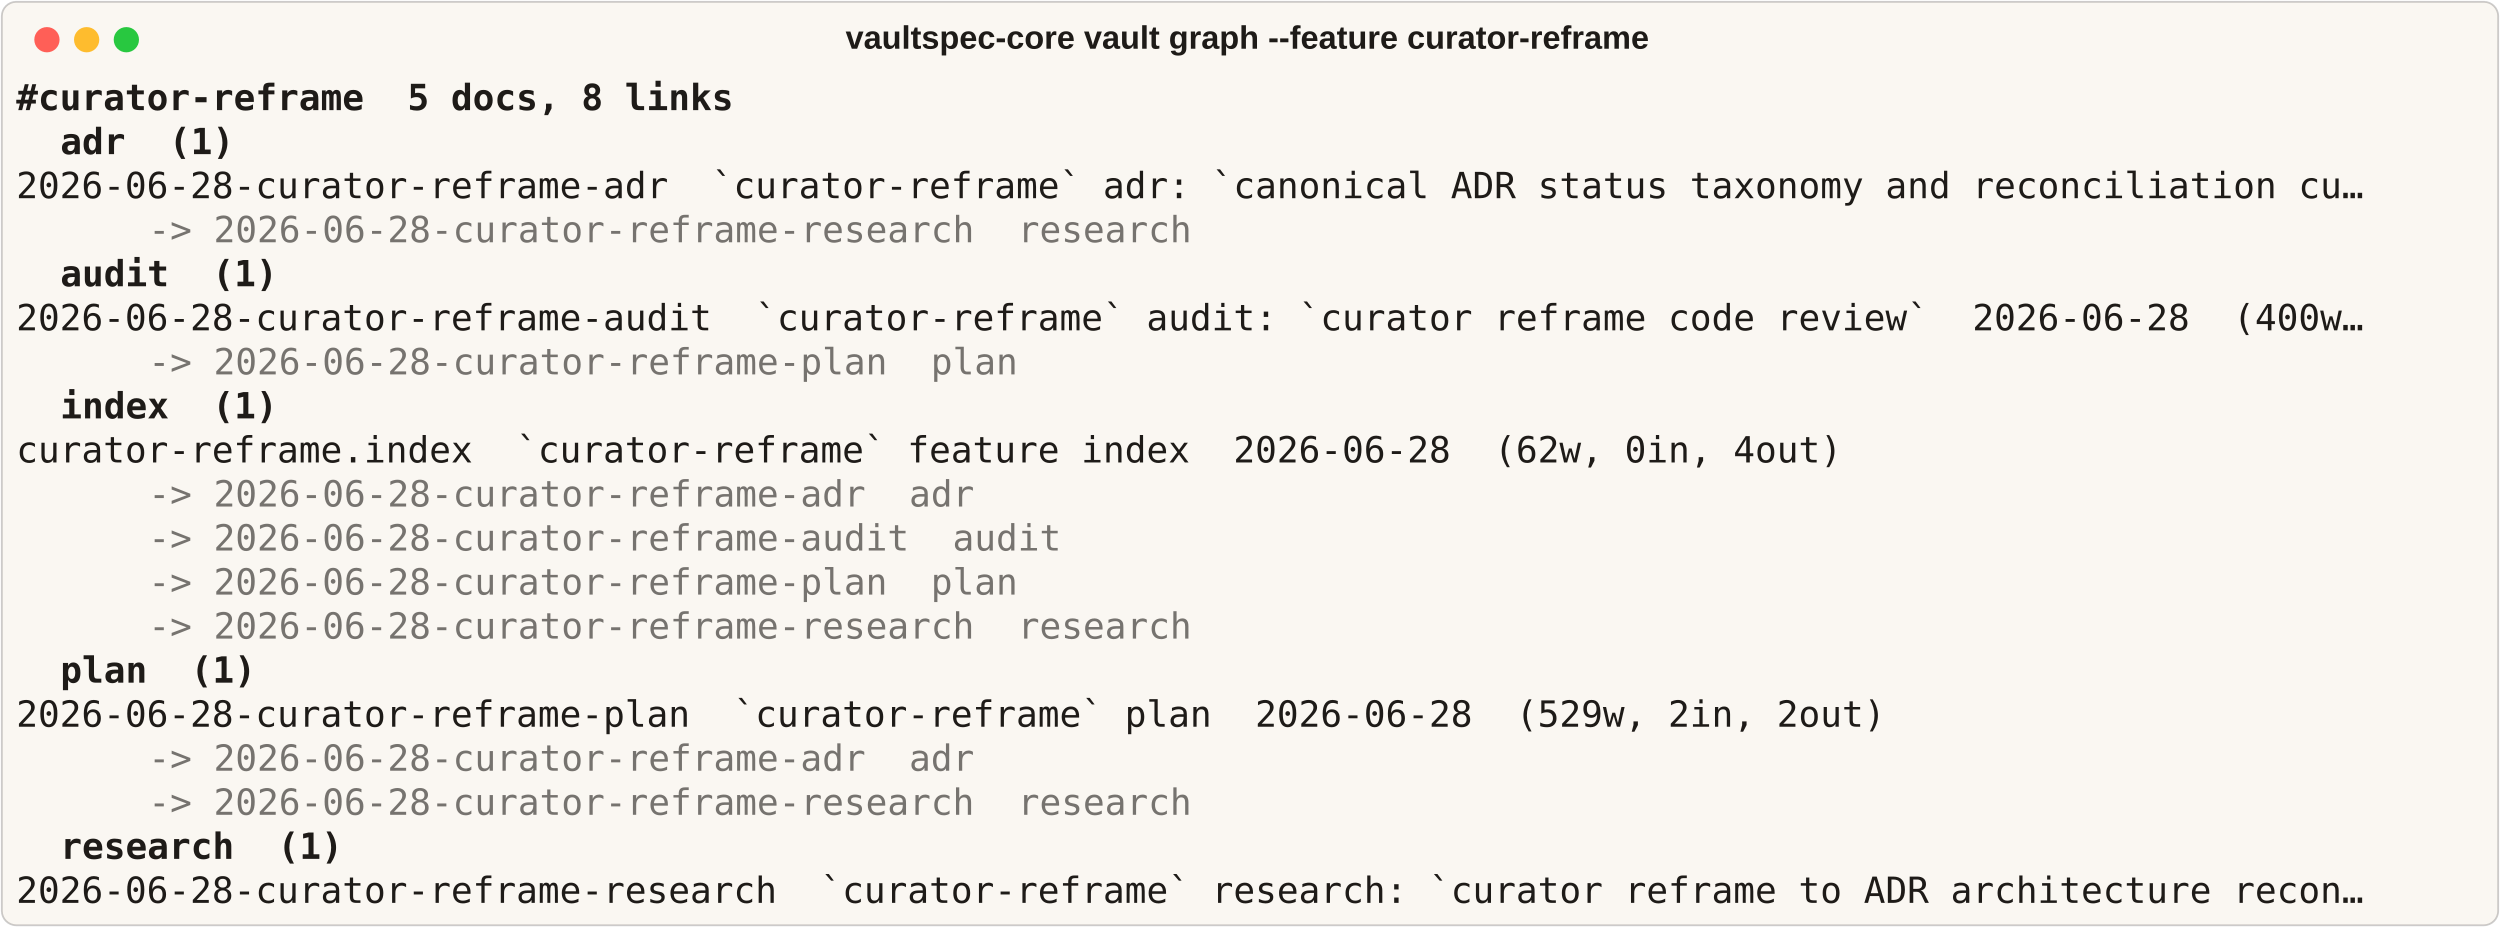
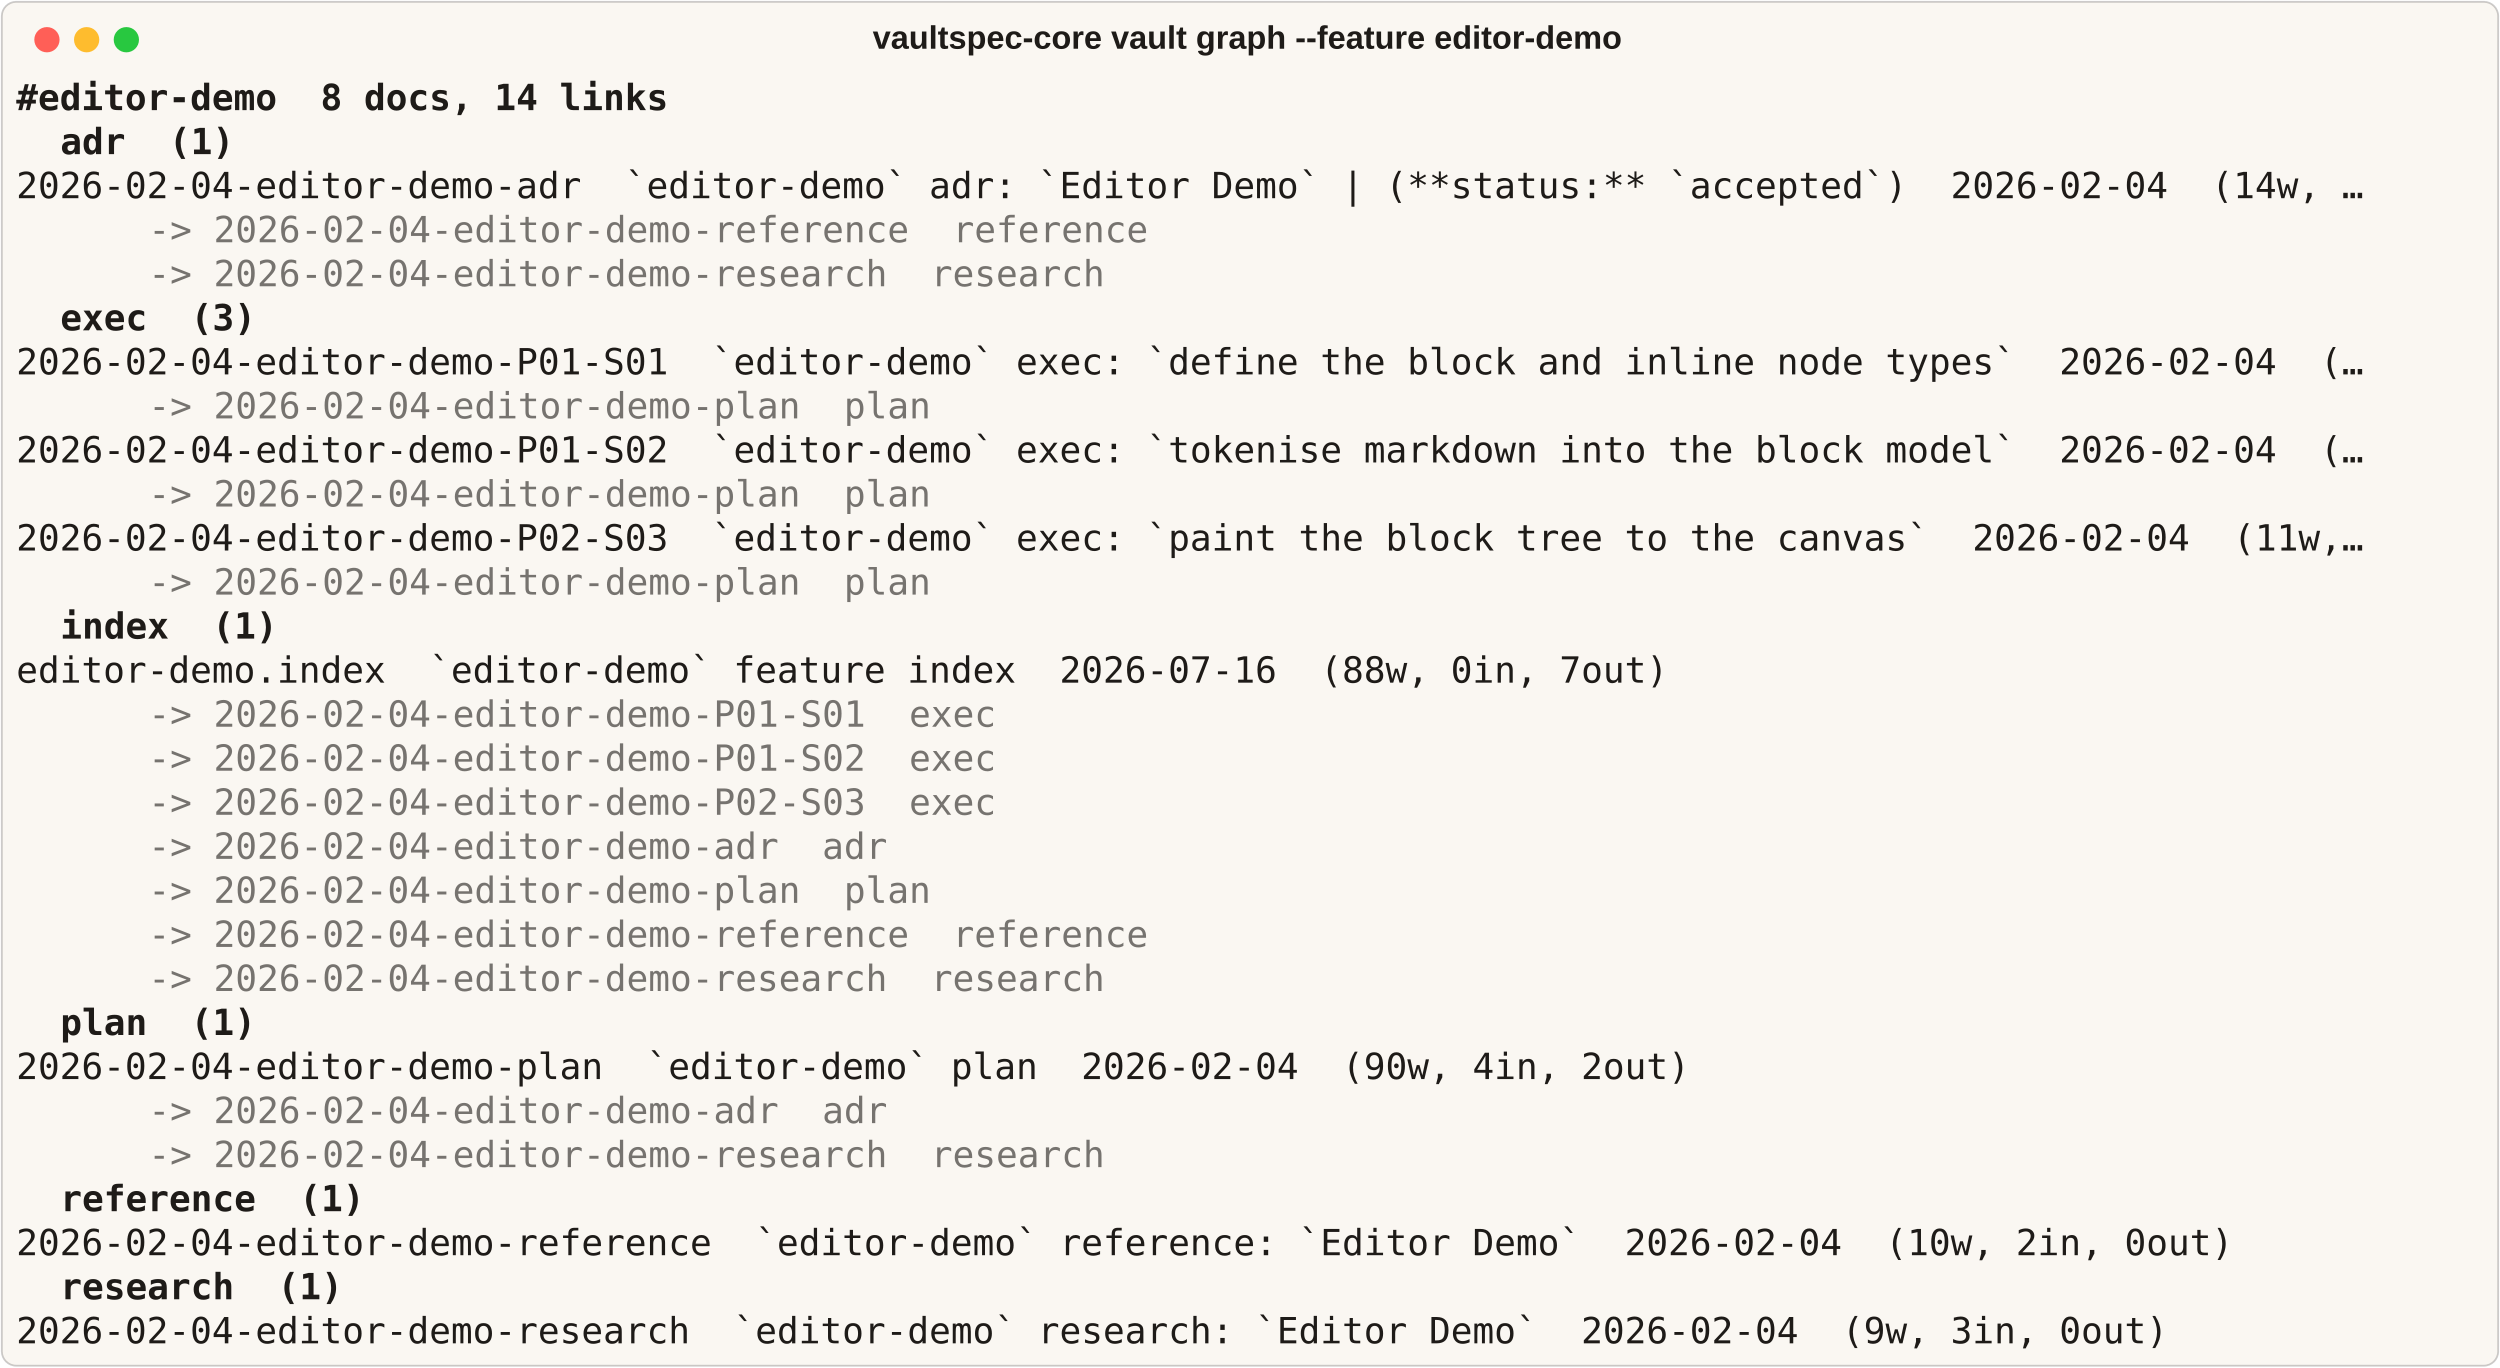
- <svg xmlns="http://www.w3.org/2000/svg" class="rich-terminal" viewBox="0 0 1385 513.6">
+ <svg xmlns="http://www.w3.org/2000/svg" class="rich-terminal" viewBox="0 0 1385 757.6">
  <style>

    @font-face {
        font-family: "Fira Code";
        src: local("FiraCode-Regular"),
                url("https://cdnjs.cloudflare.com/ajax/libs/firacode/6.2.0/woff2/FiraCode-Regular.woff2") format("woff2"),
                url("https://cdnjs.cloudflare.com/ajax/libs/firacode/6.2.0/woff/FiraCode-Regular.woff") format("woff");
        font-style: normal;
        font-weight: 400;
    }
    @font-face {
        font-family: "Fira Code";
        src: local("FiraCode-Bold"),
                url("https://cdnjs.cloudflare.com/ajax/libs/firacode/6.2.0/woff2/FiraCode-Bold.woff2") format("woff2"),
                url("https://cdnjs.cloudflare.com/ajax/libs/firacode/6.2.0/woff/FiraCode-Bold.woff") format("woff");
        font-style: bold;
        font-weight: 700;
    }

-     .terminal-885162758-matrix {
+     .terminal-3908415612-matrix {
        font-family: Fira Code, monospace;
        font-size: 20px;
        line-height: 24.4px;
        font-variant-east-asian: full-width;
    }

-     .terminal-885162758-title {
+     .terminal-3908415612-title {
        font-size: 18px;
        font-weight: bold;
        font-family: arial;
    }

-     .terminal-885162758-r1 { fill: #1e1b18;font-weight: bold }
- .terminal-885162758-r2 { fill: #1e1b18 }
- .terminal-885162758-r3 { fill: #76736f }
+     .terminal-3908415612-r1 { fill: #1e1b18;font-weight: bold }
+ .terminal-3908415612-r2 { fill: #1e1b18 }
+ .terminal-3908415612-r3 { fill: #76736f }
    </style>
  <defs>
-     <clipPath id="terminal-885162758-clip-terminal">
-       <rect x="0" y="0" width="1365.4" height="462.6" />
-     </clipPath>
-     <clipPath id="terminal-885162758-line-0">
+     <clipPath id="terminal-3908415612-clip-terminal">
+       <rect x="0" y="0" width="1365.4" height="706.6" />
+     </clipPath>
+     <clipPath id="terminal-3908415612-line-0">
      <rect x="0" y="1.5" width="1366.4" height="24.65" />
    </clipPath>
-     <clipPath id="terminal-885162758-line-1">
+     <clipPath id="terminal-3908415612-line-1">
      <rect x="0" y="25.9" width="1366.4" height="24.65" />
    </clipPath>
-     <clipPath id="terminal-885162758-line-2">
+     <clipPath id="terminal-3908415612-line-2">
      <rect x="0" y="50.3" width="1366.4" height="24.65" />
    </clipPath>
-     <clipPath id="terminal-885162758-line-3">
+     <clipPath id="terminal-3908415612-line-3">
      <rect x="0" y="74.7" width="1366.4" height="24.65" />
    </clipPath>
-     <clipPath id="terminal-885162758-line-4">
+     <clipPath id="terminal-3908415612-line-4">
      <rect x="0" y="99.1" width="1366.4" height="24.65" />
    </clipPath>
-     <clipPath id="terminal-885162758-line-5">
+     <clipPath id="terminal-3908415612-line-5">
      <rect x="0" y="123.5" width="1366.4" height="24.65" />
    </clipPath>
-     <clipPath id="terminal-885162758-line-6">
+     <clipPath id="terminal-3908415612-line-6">
      <rect x="0" y="147.9" width="1366.4" height="24.65" />
    </clipPath>
-     <clipPath id="terminal-885162758-line-7">
+     <clipPath id="terminal-3908415612-line-7">
      <rect x="0" y="172.3" width="1366.4" height="24.65" />
    </clipPath>
-     <clipPath id="terminal-885162758-line-8">
+     <clipPath id="terminal-3908415612-line-8">
      <rect x="0" y="196.7" width="1366.4" height="24.65" />
    </clipPath>
-     <clipPath id="terminal-885162758-line-9">
+     <clipPath id="terminal-3908415612-line-9">
      <rect x="0" y="221.1" width="1366.4" height="24.65" />
    </clipPath>
-     <clipPath id="terminal-885162758-line-10">
+     <clipPath id="terminal-3908415612-line-10">
      <rect x="0" y="245.5" width="1366.4" height="24.65" />
    </clipPath>
-     <clipPath id="terminal-885162758-line-11">
+     <clipPath id="terminal-3908415612-line-11">
      <rect x="0" y="269.9" width="1366.4" height="24.65" />
    </clipPath>
-     <clipPath id="terminal-885162758-line-12">
+     <clipPath id="terminal-3908415612-line-12">
      <rect x="0" y="294.3" width="1366.4" height="24.65" />
    </clipPath>
-     <clipPath id="terminal-885162758-line-13">
+     <clipPath id="terminal-3908415612-line-13">
      <rect x="0" y="318.7" width="1366.4" height="24.65" />
    </clipPath>
-     <clipPath id="terminal-885162758-line-14">
+     <clipPath id="terminal-3908415612-line-14">
      <rect x="0" y="343.1" width="1366.4" height="24.65" />
    </clipPath>
-     <clipPath id="terminal-885162758-line-15">
+     <clipPath id="terminal-3908415612-line-15">
      <rect x="0" y="367.5" width="1366.4" height="24.65" />
    </clipPath>
-     <clipPath id="terminal-885162758-line-16">
+     <clipPath id="terminal-3908415612-line-16">
      <rect x="0" y="391.9" width="1366.4" height="24.65" />
    </clipPath>
-     <clipPath id="terminal-885162758-line-17">
+     <clipPath id="terminal-3908415612-line-17">
      <rect x="0" y="416.3" width="1366.4" height="24.65" />
    </clipPath>
+     <clipPath id="terminal-3908415612-line-18">
+       <rect x="0" y="440.7" width="1366.4" height="24.65" />
+     </clipPath>
+     <clipPath id="terminal-3908415612-line-19">
+       <rect x="0" y="465.1" width="1366.4" height="24.65" />
+     </clipPath>
+     <clipPath id="terminal-3908415612-line-20">
+       <rect x="0" y="489.5" width="1366.4" height="24.65" />
+     </clipPath>
+     <clipPath id="terminal-3908415612-line-21">
+       <rect x="0" y="513.9" width="1366.4" height="24.65" />
+     </clipPath>
+     <clipPath id="terminal-3908415612-line-22">
+       <rect x="0" y="538.3" width="1366.4" height="24.65" />
+     </clipPath>
+     <clipPath id="terminal-3908415612-line-23">
+       <rect x="0" y="562.7" width="1366.4" height="24.65" />
+     </clipPath>
+     <clipPath id="terminal-3908415612-line-24">
+       <rect x="0" y="587.1" width="1366.4" height="24.65" />
+     </clipPath>
+     <clipPath id="terminal-3908415612-line-25">
+       <rect x="0" y="611.5" width="1366.4" height="24.65" />
+     </clipPath>
+     <clipPath id="terminal-3908415612-line-26">
+       <rect x="0" y="635.9" width="1366.4" height="24.65" />
+     </clipPath>
+     <clipPath id="terminal-3908415612-line-27">
+       <rect x="0" y="660.3" width="1366.4" height="24.65" />
+     </clipPath>
  </defs>
-   <rect fill="#faf7f2" stroke="rgba(30,27,24,0.22)" stroke-width="1" x="1" y="1" width="1383" height="511.6" rx="8" />
-   <text class="terminal-885162758-title" fill="#1e1b18" text-anchor="middle" x="691" y="27">vaultspec-core vault graph --feature curator-reframe</text>
+   <rect fill="#faf7f2" stroke="rgba(30,27,24,0.22)" stroke-width="1" x="1" y="1" width="1383" height="755.6" rx="8" />
+   <text class="terminal-3908415612-title" fill="#1e1b18" text-anchor="middle" x="691" y="27">vaultspec-core vault graph --feature editor-demo</text>
  <g transform="translate(26,22)">
    <circle cx="0" cy="0" r="7" fill="#ff5f57" />
    <circle cx="22" cy="0" r="7" fill="#febc2e" />
    <circle cx="44" cy="0" r="7" fill="#28c840" />
  </g>
-   <g transform="translate(9, 41)" clip-path="url(#terminal-885162758-clip-terminal)">
-     <g class="terminal-885162758-matrix">
-       <text class="terminal-885162758-r1" x="0" y="20" textLength="402.6" clip-path="url(#terminal-885162758-line-0)">#curator-reframe  5 docs, 8 links</text>
-       <text class="terminal-885162758-r2" x="1366.4" y="20" textLength="12.2" clip-path="url(#terminal-885162758-line-0)">
- </text>
-       <text class="terminal-885162758-r1" x="24.4" y="44.4" textLength="97.6" clip-path="url(#terminal-885162758-line-1)">adr  (1)</text>
-       <text class="terminal-885162758-r2" x="1366.4" y="44.4" textLength="12.2" clip-path="url(#terminal-885162758-line-1)">
- </text>
-       <text class="terminal-885162758-r2" x="0" y="68.8" textLength="1366.4" clip-path="url(#terminal-885162758-line-2)">    2026-06-28-curator-reframe-adr  `curator-reframe` adr: `canonical ADR status taxonomy and reconciliation cu…</text>
-       <text class="terminal-885162758-r2" x="1366.4" y="68.8" textLength="12.2" clip-path="url(#terminal-885162758-line-2)">
- </text>
-       <text class="terminal-885162758-r3" x="73.2" y="93.2" textLength="585.6" clip-path="url(#terminal-885162758-line-3)">-&gt; 2026-06-28-curator-reframe-research  research</text>
-       <text class="terminal-885162758-r2" x="1366.4" y="93.2" textLength="12.2" clip-path="url(#terminal-885162758-line-3)">
- </text>
-       <text class="terminal-885162758-r1" x="24.4" y="117.6" textLength="122" clip-path="url(#terminal-885162758-line-4)">audit  (1)</text>
-       <text class="terminal-885162758-r2" x="1366.4" y="117.6" textLength="12.2" clip-path="url(#terminal-885162758-line-4)">
- </text>
-       <text class="terminal-885162758-r2" x="0" y="142" textLength="1366.4" clip-path="url(#terminal-885162758-line-5)">    2026-06-28-curator-reframe-audit  `curator-reframe` audit: `curator reframe code review`  2026-06-28  (400w…</text>
-       <text class="terminal-885162758-r2" x="1366.4" y="142" textLength="12.2" clip-path="url(#terminal-885162758-line-5)">
- </text>
-       <text class="terminal-885162758-r3" x="73.2" y="166.4" textLength="488" clip-path="url(#terminal-885162758-line-6)">-&gt; 2026-06-28-curator-reframe-plan  plan</text>
-       <text class="terminal-885162758-r2" x="1366.4" y="166.4" textLength="12.2" clip-path="url(#terminal-885162758-line-6)">
- </text>
-       <text class="terminal-885162758-r1" x="24.4" y="190.8" textLength="122" clip-path="url(#terminal-885162758-line-7)">index  (1)</text>
-       <text class="terminal-885162758-r2" x="1366.4" y="190.8" textLength="12.2" clip-path="url(#terminal-885162758-line-7)">
- </text>
-       <text class="terminal-885162758-r2" x="0" y="215.2" textLength="1073.6" clip-path="url(#terminal-885162758-line-8)">    curator-reframe.index  `curator-reframe` feature index  2026-06-28  (62w, 0in, 4out)</text>
-       <text class="terminal-885162758-r2" x="1366.4" y="215.2" textLength="12.2" clip-path="url(#terminal-885162758-line-8)">
- </text>
-       <text class="terminal-885162758-r3" x="73.2" y="239.6" textLength="463.6" clip-path="url(#terminal-885162758-line-9)">-&gt; 2026-06-28-curator-reframe-adr  adr</text>
-       <text class="terminal-885162758-r2" x="1366.4" y="239.6" textLength="12.2" clip-path="url(#terminal-885162758-line-9)">
- </text>
-       <text class="terminal-885162758-r3" x="73.2" y="264" textLength="512.4" clip-path="url(#terminal-885162758-line-10)">-&gt; 2026-06-28-curator-reframe-audit  audit</text>
-       <text class="terminal-885162758-r2" x="1366.4" y="264" textLength="12.2" clip-path="url(#terminal-885162758-line-10)">
- </text>
-       <text class="terminal-885162758-r3" x="73.2" y="288.4" textLength="488" clip-path="url(#terminal-885162758-line-11)">-&gt; 2026-06-28-curator-reframe-plan  plan</text>
-       <text class="terminal-885162758-r2" x="1366.4" y="288.4" textLength="12.2" clip-path="url(#terminal-885162758-line-11)">
- </text>
-       <text class="terminal-885162758-r3" x="73.2" y="312.8" textLength="585.6" clip-path="url(#terminal-885162758-line-12)">-&gt; 2026-06-28-curator-reframe-research  research</text>
-       <text class="terminal-885162758-r2" x="1366.4" y="312.8" textLength="12.2" clip-path="url(#terminal-885162758-line-12)">
- </text>
-       <text class="terminal-885162758-r1" x="24.4" y="337.2" textLength="109.8" clip-path="url(#terminal-885162758-line-13)">plan  (1)</text>
-       <text class="terminal-885162758-r2" x="1366.4" y="337.2" textLength="12.2" clip-path="url(#terminal-885162758-line-13)">
- </text>
-       <text class="terminal-885162758-r2" x="0" y="361.6" textLength="1098" clip-path="url(#terminal-885162758-line-14)">    2026-06-28-curator-reframe-plan  `curator-reframe` plan  2026-06-28  (529w, 2in, 2out)</text>
-       <text class="terminal-885162758-r2" x="1366.4" y="361.6" textLength="12.2" clip-path="url(#terminal-885162758-line-14)">
- </text>
-       <text class="terminal-885162758-r3" x="73.2" y="386" textLength="463.6" clip-path="url(#terminal-885162758-line-15)">-&gt; 2026-06-28-curator-reframe-adr  adr</text>
-       <text class="terminal-885162758-r2" x="1366.4" y="386" textLength="12.2" clip-path="url(#terminal-885162758-line-15)">
- </text>
-       <text class="terminal-885162758-r3" x="73.2" y="410.4" textLength="585.6" clip-path="url(#terminal-885162758-line-16)">-&gt; 2026-06-28-curator-reframe-research  research</text>
-       <text class="terminal-885162758-r2" x="1366.4" y="410.4" textLength="12.2" clip-path="url(#terminal-885162758-line-16)">
- </text>
-       <text class="terminal-885162758-r1" x="24.4" y="434.8" textLength="158.6" clip-path="url(#terminal-885162758-line-17)">research  (1)</text>
-       <text class="terminal-885162758-r2" x="1366.4" y="434.8" textLength="12.2" clip-path="url(#terminal-885162758-line-17)">
- </text>
-       <text class="terminal-885162758-r2" x="0" y="459.2" textLength="1366.4" clip-path="url(#terminal-885162758-line-18)">    2026-06-28-curator-reframe-research  `curator-reframe` research: `curator reframe to ADR architecture recon…</text>
-       <text class="terminal-885162758-r2" x="1366.4" y="459.2" textLength="12.2" clip-path="url(#terminal-885162758-line-18)">
+   <g transform="translate(9, 41)" clip-path="url(#terminal-3908415612-clip-terminal)">
+     <g class="terminal-3908415612-matrix">
+       <text class="terminal-3908415612-r1" x="0" y="20" textLength="366" clip-path="url(#terminal-3908415612-line-0)">#editor-demo  8 docs, 14 links</text>
+       <text class="terminal-3908415612-r2" x="1366.4" y="20" textLength="12.2" clip-path="url(#terminal-3908415612-line-0)">
+ </text>
+       <text class="terminal-3908415612-r1" x="24.4" y="44.4" textLength="97.6" clip-path="url(#terminal-3908415612-line-1)">adr  (1)</text>
+       <text class="terminal-3908415612-r2" x="1366.4" y="44.4" textLength="12.2" clip-path="url(#terminal-3908415612-line-1)">
+ </text>
+       <text class="terminal-3908415612-r2" x="0" y="68.8" textLength="1366.4" clip-path="url(#terminal-3908415612-line-2)">    2026-02-04-editor-demo-adr  `editor-demo` adr: `Editor Demo` | (**status:** `accepted`)  2026-02-04  (14w, …</text>
+       <text class="terminal-3908415612-r2" x="1366.4" y="68.8" textLength="12.2" clip-path="url(#terminal-3908415612-line-2)">
+ </text>
+       <text class="terminal-3908415612-r3" x="73.2" y="93.2" textLength="561.2" clip-path="url(#terminal-3908415612-line-3)">-&gt; 2026-02-04-editor-demo-reference  reference</text>
+       <text class="terminal-3908415612-r2" x="1366.4" y="93.2" textLength="12.2" clip-path="url(#terminal-3908415612-line-3)">
+ </text>
+       <text class="terminal-3908415612-r3" x="73.2" y="117.6" textLength="536.8" clip-path="url(#terminal-3908415612-line-4)">-&gt; 2026-02-04-editor-demo-research  research</text>
+       <text class="terminal-3908415612-r2" x="1366.4" y="117.6" textLength="12.2" clip-path="url(#terminal-3908415612-line-4)">
+ </text>
+       <text class="terminal-3908415612-r1" x="24.4" y="142" textLength="109.8" clip-path="url(#terminal-3908415612-line-5)">exec  (3)</text>
+       <text class="terminal-3908415612-r2" x="1366.4" y="142" textLength="12.2" clip-path="url(#terminal-3908415612-line-5)">
+ </text>
+       <text class="terminal-3908415612-r2" x="0" y="166.4" textLength="1366.4" clip-path="url(#terminal-3908415612-line-6)">    2026-02-04-editor-demo-P01-S01  `editor-demo` exec: `define the block and inline node types`  2026-02-04  (…</text>
+       <text class="terminal-3908415612-r2" x="1366.4" y="166.4" textLength="12.2" clip-path="url(#terminal-3908415612-line-6)">
+ </text>
+       <text class="terminal-3908415612-r3" x="73.2" y="190.8" textLength="439.2" clip-path="url(#terminal-3908415612-line-7)">-&gt; 2026-02-04-editor-demo-plan  plan</text>
+       <text class="terminal-3908415612-r2" x="1366.4" y="190.8" textLength="12.2" clip-path="url(#terminal-3908415612-line-7)">
+ </text>
+       <text class="terminal-3908415612-r2" x="0" y="215.2" textLength="1366.4" clip-path="url(#terminal-3908415612-line-8)">    2026-02-04-editor-demo-P01-S02  `editor-demo` exec: `tokenise markdown into the block model`  2026-02-04  (…</text>
+       <text class="terminal-3908415612-r2" x="1366.4" y="215.2" textLength="12.2" clip-path="url(#terminal-3908415612-line-8)">
+ </text>
+       <text class="terminal-3908415612-r3" x="73.2" y="239.6" textLength="439.2" clip-path="url(#terminal-3908415612-line-9)">-&gt; 2026-02-04-editor-demo-plan  plan</text>
+       <text class="terminal-3908415612-r2" x="1366.4" y="239.6" textLength="12.2" clip-path="url(#terminal-3908415612-line-9)">
+ </text>
+       <text class="terminal-3908415612-r2" x="0" y="264" textLength="1366.4" clip-path="url(#terminal-3908415612-line-10)">    2026-02-04-editor-demo-P02-S03  `editor-demo` exec: `paint the block tree to the canvas`  2026-02-04  (11w,…</text>
+       <text class="terminal-3908415612-r2" x="1366.4" y="264" textLength="12.2" clip-path="url(#terminal-3908415612-line-10)">
+ </text>
+       <text class="terminal-3908415612-r3" x="73.2" y="288.4" textLength="439.2" clip-path="url(#terminal-3908415612-line-11)">-&gt; 2026-02-04-editor-demo-plan  plan</text>
+       <text class="terminal-3908415612-r2" x="1366.4" y="288.4" textLength="12.2" clip-path="url(#terminal-3908415612-line-11)">
+ </text>
+       <text class="terminal-3908415612-r1" x="24.4" y="312.8" textLength="122" clip-path="url(#terminal-3908415612-line-12)">index  (1)</text>
+       <text class="terminal-3908415612-r2" x="1366.4" y="312.8" textLength="12.2" clip-path="url(#terminal-3908415612-line-12)">
+ </text>
+       <text class="terminal-3908415612-r2" x="0" y="337.2" textLength="976" clip-path="url(#terminal-3908415612-line-13)">    editor-demo.index  `editor-demo` feature index  2026-07-16  (88w, 0in, 7out)</text>
+       <text class="terminal-3908415612-r2" x="1366.4" y="337.2" textLength="12.2" clip-path="url(#terminal-3908415612-line-13)">
+ </text>
+       <text class="terminal-3908415612-r3" x="73.2" y="361.6" textLength="475.8" clip-path="url(#terminal-3908415612-line-14)">-&gt; 2026-02-04-editor-demo-P01-S01  exec</text>
+       <text class="terminal-3908415612-r2" x="1366.4" y="361.6" textLength="12.2" clip-path="url(#terminal-3908415612-line-14)">
+ </text>
+       <text class="terminal-3908415612-r3" x="73.2" y="386" textLength="475.8" clip-path="url(#terminal-3908415612-line-15)">-&gt; 2026-02-04-editor-demo-P01-S02  exec</text>
+       <text class="terminal-3908415612-r2" x="1366.4" y="386" textLength="12.2" clip-path="url(#terminal-3908415612-line-15)">
+ </text>
+       <text class="terminal-3908415612-r3" x="73.2" y="410.4" textLength="475.8" clip-path="url(#terminal-3908415612-line-16)">-&gt; 2026-02-04-editor-demo-P02-S03  exec</text>
+       <text class="terminal-3908415612-r2" x="1366.4" y="410.4" textLength="12.2" clip-path="url(#terminal-3908415612-line-16)">
+ </text>
+       <text class="terminal-3908415612-r3" x="73.2" y="434.8" textLength="414.8" clip-path="url(#terminal-3908415612-line-17)">-&gt; 2026-02-04-editor-demo-adr  adr</text>
+       <text class="terminal-3908415612-r2" x="1366.4" y="434.8" textLength="12.2" clip-path="url(#terminal-3908415612-line-17)">
+ </text>
+       <text class="terminal-3908415612-r3" x="73.2" y="459.2" textLength="439.2" clip-path="url(#terminal-3908415612-line-18)">-&gt; 2026-02-04-editor-demo-plan  plan</text>
+       <text class="terminal-3908415612-r2" x="1366.4" y="459.2" textLength="12.2" clip-path="url(#terminal-3908415612-line-18)">
+ </text>
+       <text class="terminal-3908415612-r3" x="73.2" y="483.6" textLength="561.2" clip-path="url(#terminal-3908415612-line-19)">-&gt; 2026-02-04-editor-demo-reference  reference</text>
+       <text class="terminal-3908415612-r2" x="1366.4" y="483.6" textLength="12.2" clip-path="url(#terminal-3908415612-line-19)">
+ </text>
+       <text class="terminal-3908415612-r3" x="73.2" y="508" textLength="536.8" clip-path="url(#terminal-3908415612-line-20)">-&gt; 2026-02-04-editor-demo-research  research</text>
+       <text class="terminal-3908415612-r2" x="1366.4" y="508" textLength="12.2" clip-path="url(#terminal-3908415612-line-20)">
+ </text>
+       <text class="terminal-3908415612-r1" x="24.4" y="532.4" textLength="109.8" clip-path="url(#terminal-3908415612-line-21)">plan  (1)</text>
+       <text class="terminal-3908415612-r2" x="1366.4" y="532.4" textLength="12.2" clip-path="url(#terminal-3908415612-line-21)">
+ </text>
+       <text class="terminal-3908415612-r2" x="0" y="556.8" textLength="988.2" clip-path="url(#terminal-3908415612-line-22)">    2026-02-04-editor-demo-plan  `editor-demo` plan  2026-02-04  (90w, 4in, 2out)</text>
+       <text class="terminal-3908415612-r2" x="1366.4" y="556.8" textLength="12.2" clip-path="url(#terminal-3908415612-line-22)">
+ </text>
+       <text class="terminal-3908415612-r3" x="73.2" y="581.2" textLength="414.8" clip-path="url(#terminal-3908415612-line-23)">-&gt; 2026-02-04-editor-demo-adr  adr</text>
+       <text class="terminal-3908415612-r2" x="1366.4" y="581.2" textLength="12.2" clip-path="url(#terminal-3908415612-line-23)">
+ </text>
+       <text class="terminal-3908415612-r3" x="73.2" y="605.6" textLength="536.8" clip-path="url(#terminal-3908415612-line-24)">-&gt; 2026-02-04-editor-demo-research  research</text>
+       <text class="terminal-3908415612-r2" x="1366.4" y="605.6" textLength="12.2" clip-path="url(#terminal-3908415612-line-24)">
+ </text>
+       <text class="terminal-3908415612-r1" x="24.4" y="630" textLength="170.8" clip-path="url(#terminal-3908415612-line-25)">reference  (1)</text>
+       <text class="terminal-3908415612-r2" x="1366.4" y="630" textLength="12.2" clip-path="url(#terminal-3908415612-line-25)">
+ </text>
+       <text class="terminal-3908415612-r2" x="0" y="654.4" textLength="1293.2" clip-path="url(#terminal-3908415612-line-26)">    2026-02-04-editor-demo-reference  `editor-demo` reference: `Editor Demo`  2026-02-04  (10w, 2in, 0out)</text>
+       <text class="terminal-3908415612-r2" x="1366.4" y="654.4" textLength="12.2" clip-path="url(#terminal-3908415612-line-26)">
+ </text>
+       <text class="terminal-3908415612-r1" x="24.4" y="678.8" textLength="158.6" clip-path="url(#terminal-3908415612-line-27)">research  (1)</text>
+       <text class="terminal-3908415612-r2" x="1366.4" y="678.8" textLength="12.2" clip-path="url(#terminal-3908415612-line-27)">
+ </text>
+       <text class="terminal-3908415612-r2" x="0" y="703.2" textLength="1256.6" clip-path="url(#terminal-3908415612-line-28)">    2026-02-04-editor-demo-research  `editor-demo` research: `Editor Demo`  2026-02-04  (9w, 3in, 0out)</text>
+       <text class="terminal-3908415612-r2" x="1366.4" y="703.2" textLength="12.2" clip-path="url(#terminal-3908415612-line-28)">
</text>
    </g>
  </g>
</svg>
